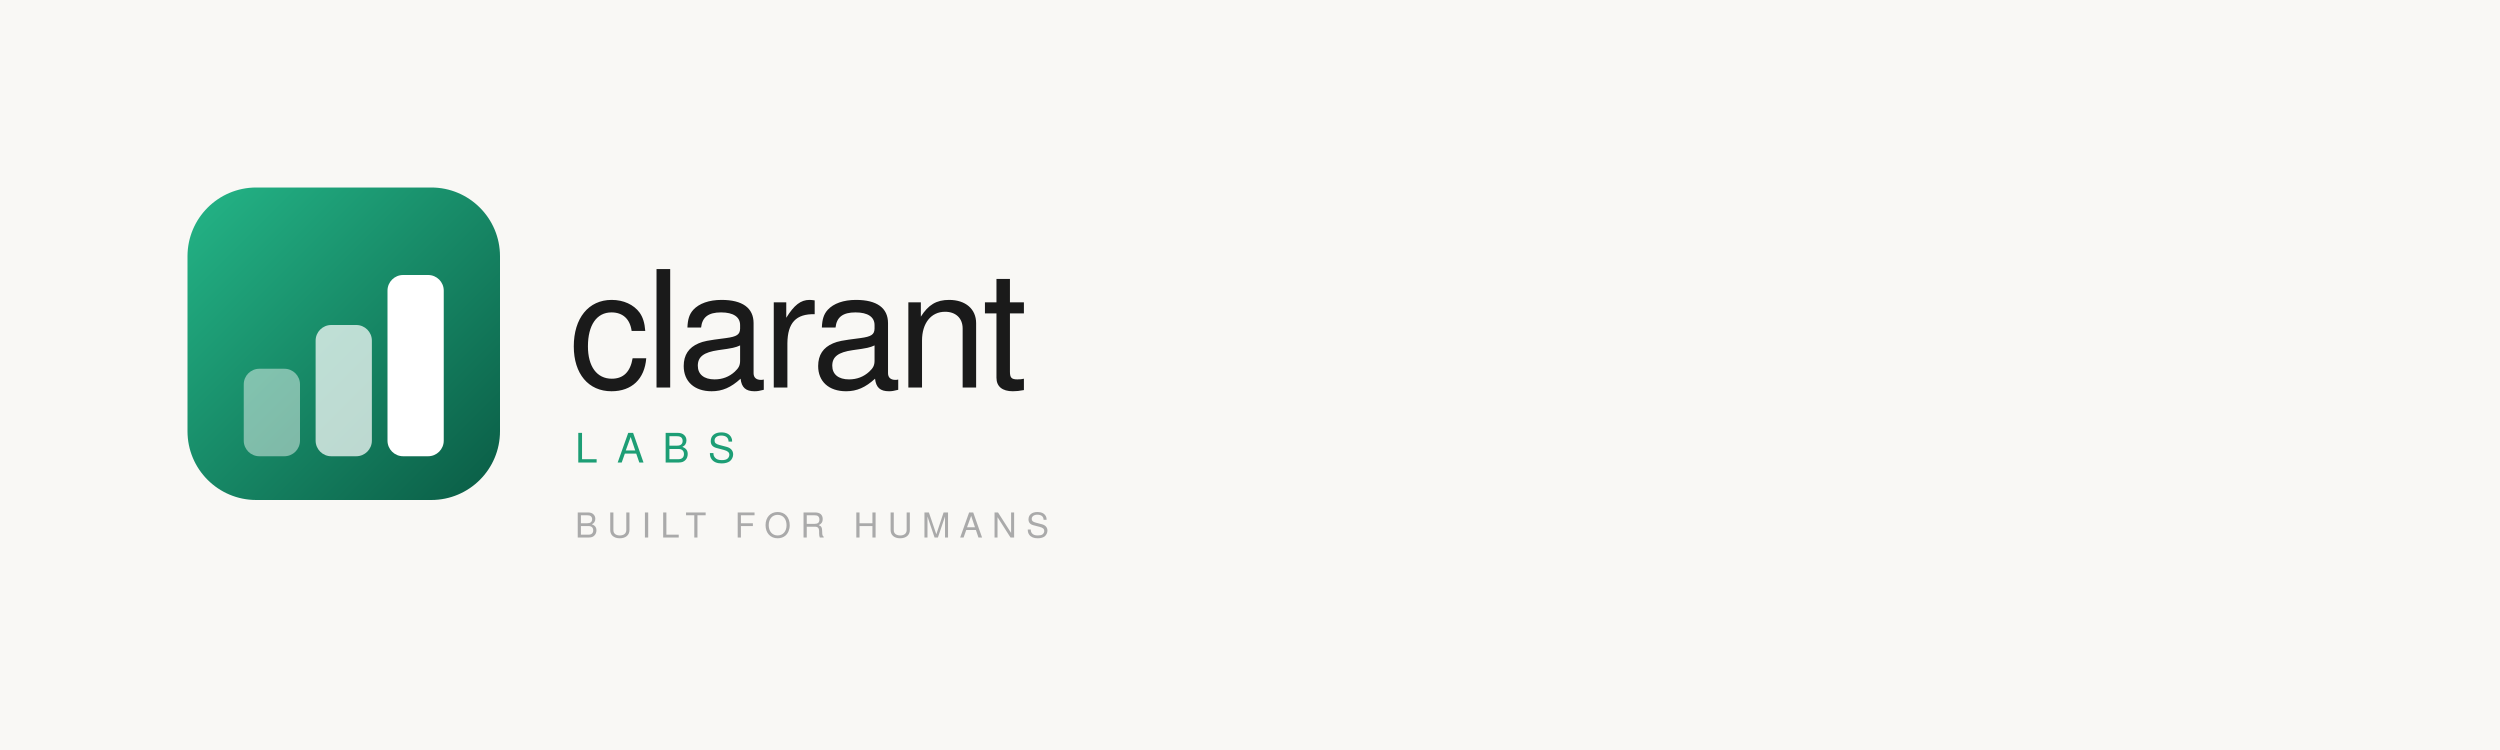
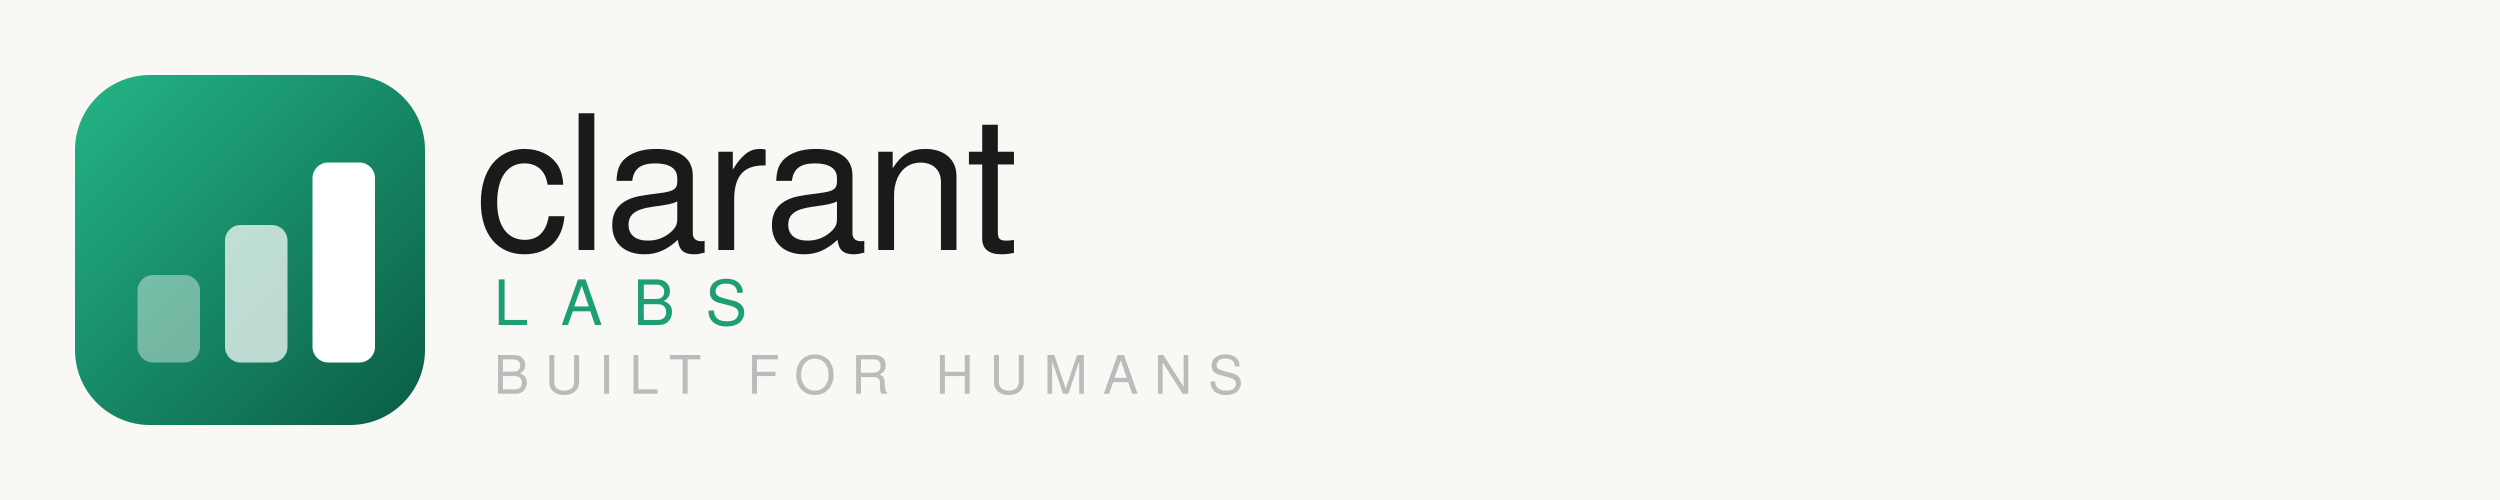
- <svg xmlns="http://www.w3.org/2000/svg" viewBox="0 0 800 240">
+ <svg xmlns="http://www.w3.org/2000/svg" viewBox="0 0 400 80">
  <defs>
    <linearGradient id="brand" x1="0%" y1="0%" x2="100%" y2="100%">
      <stop offset="0%" style="stop-color:#24B587" />
      <stop offset="100%" style="stop-color:#0A5C45" />
    </linearGradient>
  </defs>
-   <rect x="0" y="0" width="800" height="240" fill="#f9f8f5" />
-   <rect x="60" y="60" width="100" height="100" rx="22" fill="url(#brand)" />
-   <rect x="78" y="118" width="18" height="28" rx="5" fill="white" opacity="0.45" />
-   <rect x="101" y="104" width="18" height="42" rx="5" fill="white" opacity="0.72" />
-   <rect x="124" y="88" width="18" height="58" rx="5" fill="white" />
-   <text x="182" y="124" font-family="'Helvetica Neue', Helvetica, Arial, sans-serif" font-size="52" font-weight="300" letter-spacing="-1.5" fill="#1a1a1a">clarant</text>
-   <text x="184" y="148" font-family="'Helvetica Neue', Helvetica, Arial, sans-serif" font-size="13" font-weight="500" letter-spacing="6" fill="#1D9E75">LABS</text>
-   <text x="184" y="172" font-family="'Helvetica Neue', Helvetica, Arial, sans-serif" font-size="11" font-weight="400" letter-spacing="3" fill="#aaa">BUILT FOR HUMANS</text>
+   <rect width="400" height="80" fill="#f9f8f5" />
+   <rect x="12" y="12" width="56" height="56" rx="12" fill="url(#brand)" />
+   <rect x="22" y="44" width="10" height="14" rx="2.5" fill="white" opacity="0.4" />
+   <rect x="36" y="36" width="10" height="22" rx="2.5" fill="white" opacity="0.72" />
+   <rect x="50" y="26" width="10" height="32" rx="2.5" fill="white" />
+   <text x="76" y="40" font-family="'Helvetica Neue', Helvetica, Arial, sans-serif" font-size="30" font-weight="300" letter-spacing="-0.5" fill="#1a1a1a">clarant</text>
+   <text x="79" y="52" font-family="'Helvetica Neue', Helvetica, Arial, sans-serif" font-size="10" font-weight="500" letter-spacing="5" fill="#1D9E75">LABS</text>
+   <text x="79" y="63" font-family="'Helvetica Neue', Helvetica, Arial, sans-serif" font-size="8.5" font-weight="400" letter-spacing="2.5" fill="#bbb">BUILT FOR HUMANS</text>
</svg>
